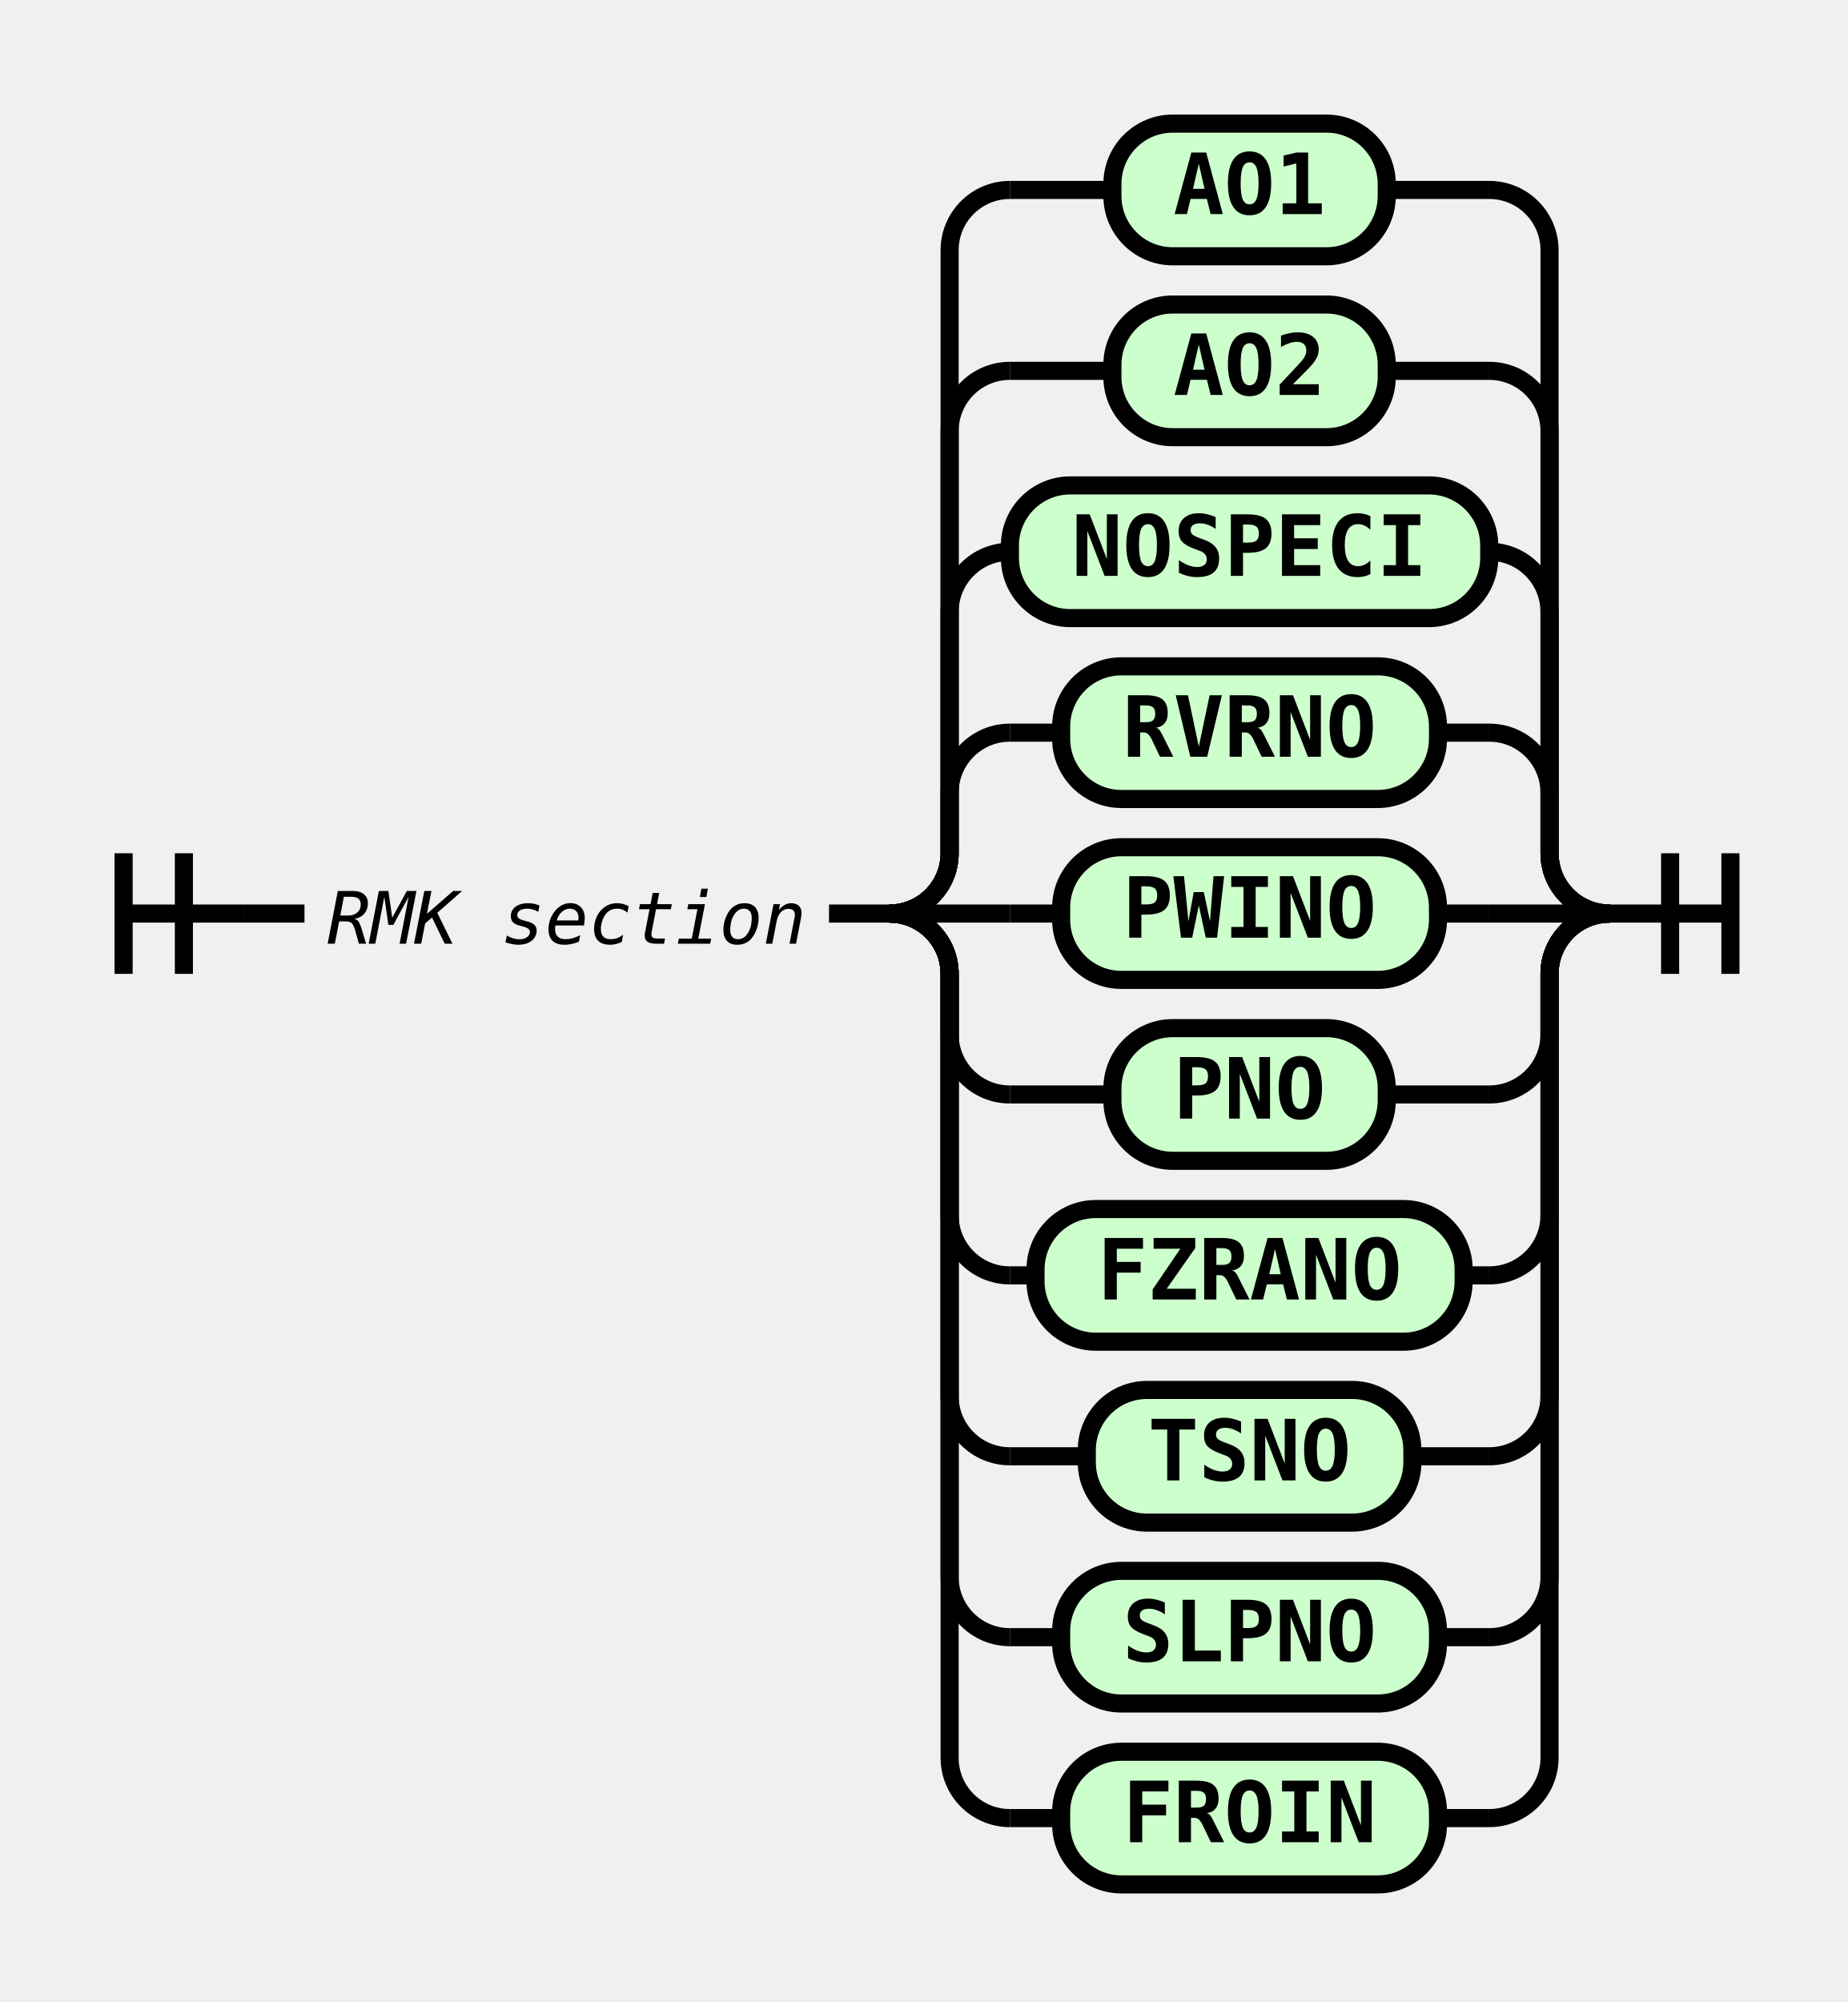
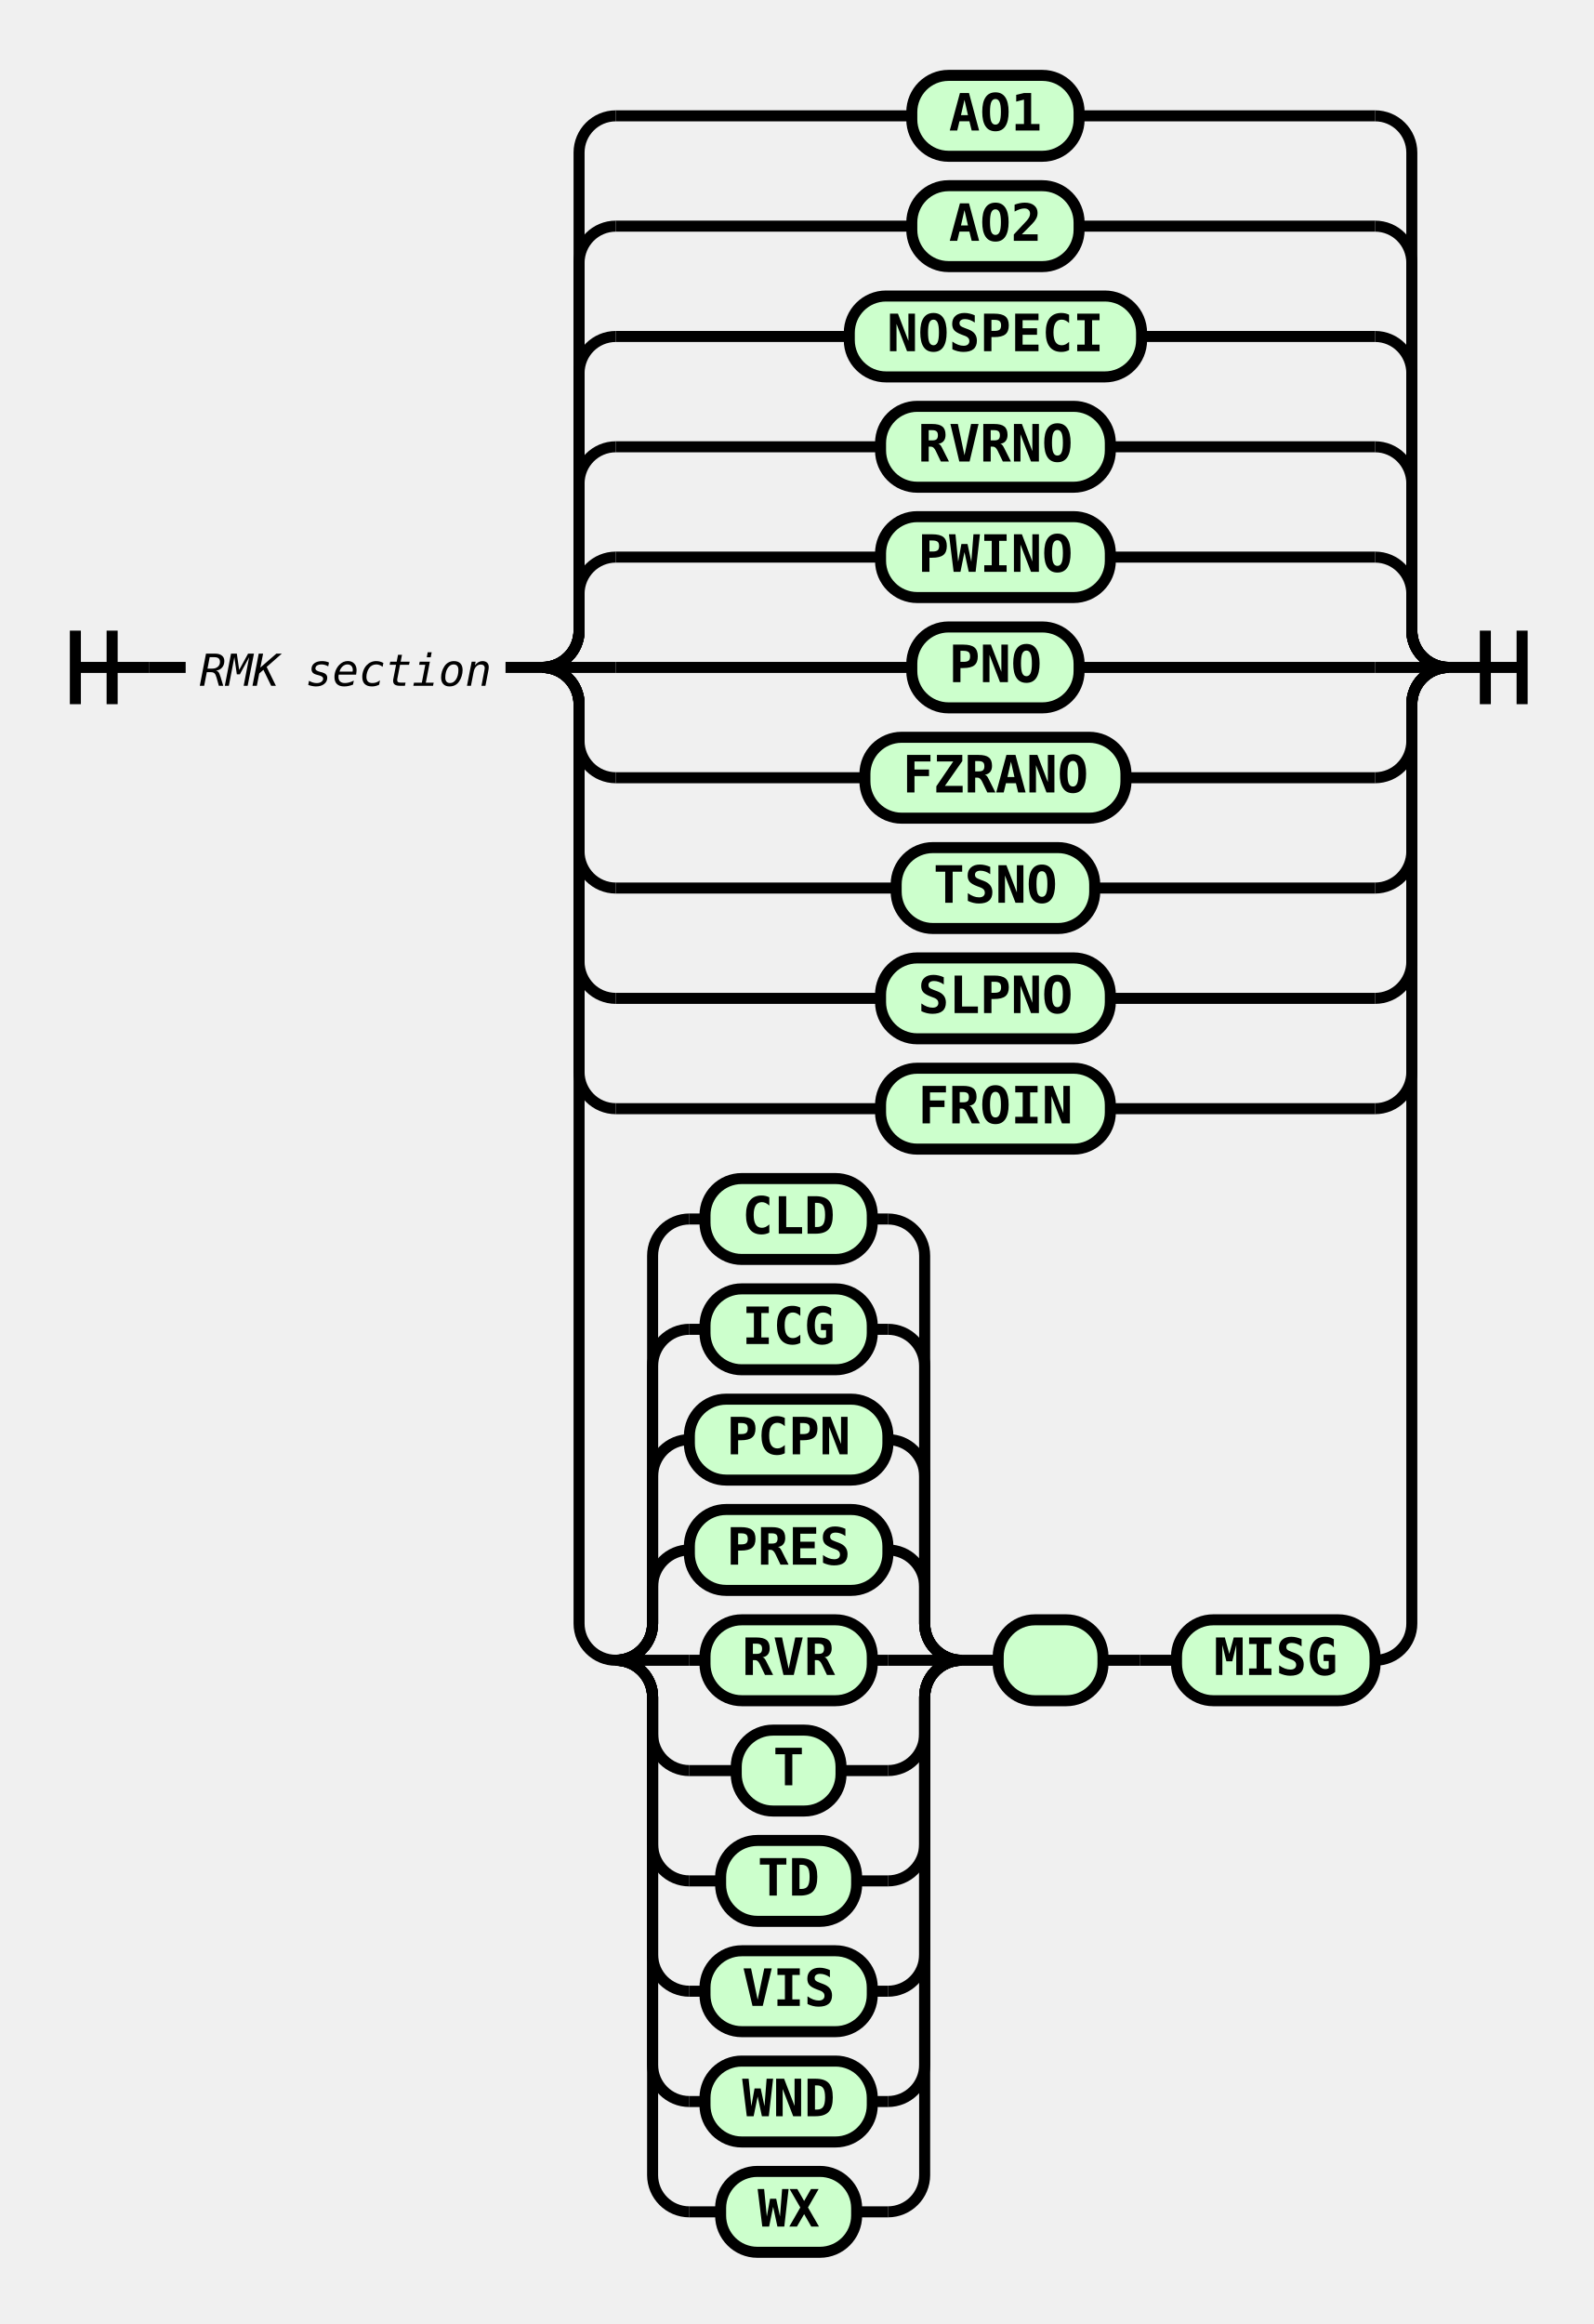
- <svg xmlns="http://www.w3.org/2000/svg" class="railroad-diagram" width="306.5" height="332" viewBox="0 0 306.5 332">
+ <svg xmlns="http://www.w3.org/2000/svg" class="railroad-diagram" width="433.5" height="632" viewBox="0 0 433.5 632">
  <style>
/*  */
svg.railroad-diagram {
    background-color: hsl(30,20%,95%);
}
svg.railroad-diagram path {
    stroke-width: 3;
    stroke: black;
    fill: rgba(0,0,0,0);
}
svg.railroad-diagram text {
    font: bold 14px monospace;
    text-anchor: middle;
}
svg.railroad-diagram text.diagram-text {
    font-size: 12px;
}
svg.railroad-diagram text.diagram-arrow {
    font-size: 16px;
}
svg.railroad-diagram text.label {
    text-anchor: start;
}
svg.railroad-diagram text.comment {
    font: italic 12px monospace;
}
svg.railroad-diagram g.non-terminal text {
    /*font-style: italic;*/
}
svg.railroad-diagram rect {
    stroke-width: 3;
    stroke: black;
    fill: hsl(120,100%,90%);
}
svg.railroad-diagram path.diagram-text {
    stroke-width: 3;
    stroke: black;
    fill: white;
    cursor: help;
}
svg.railroad-diagram g.diagram-text:hover path.diagram-text {
    fill: #eee;
}
/*  */
</style>
  <g transform="translate(.5 .5)">
    <g>
-       <path d="M20 141v20m10 -20v20m-10 -10h20" />
+       <path d="M20 171v20m10 -20v20m-10 -10h20" />
    </g>
-     <path d="M40 151h10" />
+     <path d="M40 181h10" />
    <g>
-       <path d="M50 151h0" />
-       <path d="M137 151h0" />
-       <text x="93.5" y="156" class="comment">RMK section</text>
+       <path d="M50 181h0" />
+       <path d="M137 181h0" />
+       <text x="93.5" y="186" class="comment">RMK section</text>
    </g>
-     <path d="M137 151h10" />
+     <path d="M137 181h10" />
    <g>
-       <path d="M147 151h0" />
-       <path d="M266.5 151h0" />
-       <path d="M147 151a10 10 0 0 0 10 -10v-10a10 10 0 0 1 10 -10" />
-       <g class="terminal">
-         <path d="M167 121h8.5" />
-         <path d="M238 121h8.5" />
-         <rect x="175.5" y="110" width="62.5" height="22" rx="10" ry="10" />
-         <text x="206.75" y="125">RVRNO</text>
-       </g>
-       <path d="M246.5 121a10 10 0 0 1 10 10v10a10 10 0 0 0 10 10" />
-       <path d="M147 151a10 10 0 0 0 10 -10v-40a10 10 0 0 1 10 -10" />
-       <g class="terminal">
-         <path d="M167 91h0" />
-         <path d="M246.5 91h0" />
-         <rect x="167" y="80" width="79.5" height="22" rx="10" ry="10" />
-         <text x="206.75" y="95">NOSPECI</text>
-       </g>
-       <path d="M246.5 91a10 10 0 0 1 10 10v40a10 10 0 0 0 10 10" />
-       <path d="M147 151a10 10 0 0 0 10 -10v-70a10 10 0 0 1 10 -10" />
-       <g class="terminal">
-         <path d="M167 61h17" />
-         <path d="M229.5 61h17" />
-         <rect x="184" y="50" width="45.5" height="22" rx="10" ry="10" />
-         <text x="206.75" y="65">AO2</text>
-       </g>
-       <path d="M246.5 61a10 10 0 0 1 10 10v70a10 10 0 0 0 10 10" />
-       <path d="M147 151a10 10 0 0 0 10 -10v-100a10 10 0 0 1 10 -10" />
-       <g class="terminal">
-         <path d="M167 31h17" />
-         <path d="M229.5 31h17" />
-         <rect x="184" y="20" width="45.5" height="22" rx="10" ry="10" />
-         <text x="206.75" y="35">AO1</text>
-       </g>
-       <path d="M246.5 31a10 10 0 0 1 10 10v100a10 10 0 0 0 10 10" />
-       <path d="M147 151h20" />
-       <g class="terminal">
-         <path d="M167 151h8.5" />
-         <path d="M238 151h8.5" />
-         <rect x="175.5" y="140" width="62.5" height="22" rx="10" ry="10" />
-         <text x="206.75" y="155">PWINO</text>
-       </g>
-       <path d="M246.5 151h20" />
-       <path d="M147 151a10 10 0 0 1 10 10v10a10 10 0 0 0 10 10" />
-       <g class="terminal">
-         <path d="M167 181h17" />
-         <path d="M229.5 181h17" />
-         <rect x="184" y="170" width="45.5" height="22" rx="10" ry="10" />
-         <text x="206.75" y="185">PNO</text>
-       </g>
-       <path d="M246.5 181a10 10 0 0 0 10 -10v-10a10 10 0 0 1 10 -10" />
-       <path d="M147 151a10 10 0 0 1 10 10v40a10 10 0 0 0 10 10" />
-       <g class="terminal">
-         <path d="M167 211h4.25" />
-         <path d="M242.25 211h4.25" />
-         <rect x="171.25" y="200" width="71" height="22" rx="10" ry="10" />
-         <text x="206.75" y="215">FZRANO</text>
-       </g>
-       <path d="M246.5 211a10 10 0 0 0 10 -10v-40a10 10 0 0 1 10 -10" />
-       <path d="M147 151a10 10 0 0 1 10 10v70a10 10 0 0 0 10 10" />
-       <g class="terminal">
-         <path d="M167 241h12.75" />
-         <path d="M233.75 241h12.75" />
-         <rect x="179.75" y="230" width="54" height="22" rx="10" ry="10" />
-         <text x="206.75" y="245">TSNO</text>
-       </g>
-       <path d="M246.5 241a10 10 0 0 0 10 -10v-70a10 10 0 0 1 10 -10" />
-       <path d="M147 151a10 10 0 0 1 10 10v100a10 10 0 0 0 10 10" />
-       <g class="terminal">
-         <path d="M167 271h8.5" />
-         <path d="M238 271h8.5" />
-         <rect x="175.5" y="260" width="62.5" height="22" rx="10" ry="10" />
-         <text x="206.75" y="275">SLPNO</text>
-       </g>
-       <path d="M246.5 271a10 10 0 0 0 10 -10v-100a10 10 0 0 1 10 -10" />
-       <path d="M147 151a10 10 0 0 1 10 10v130a10 10 0 0 0 10 10" />
-       <g class="terminal">
-         <path d="M167 301h8.5" />
-         <path d="M238 301h8.5" />
-         <rect x="175.5" y="290" width="62.5" height="22" rx="10" ry="10" />
-         <text x="206.75" y="305">FROIN</text>
-       </g>
-       <path d="M246.5 301a10 10 0 0 0 10 -10v-130a10 10 0 0 1 10 -10" />
+       <path d="M147 181h0" />
+       <path d="M393.5 181h0" />
+       <path d="M147 181a10 10 0 0 0 10 -10v-10a10 10 0 0 1 10 -10" />
+       <g class="terminal">
+         <path d="M167 151h72" />
+         <path d="M301.5 151h72" />
+         <rect x="239" y="140" width="62.5" height="22" rx="10" ry="10" />
+         <text x="270.25" y="155">PWINO</text>
+       </g>
+       <path d="M373.5 151a10 10 0 0 1 10 10v10a10 10 0 0 0 10 10" />
+       <path d="M147 181a10 10 0 0 0 10 -10v-40a10 10 0 0 1 10 -10" />
+       <g class="terminal">
+         <path d="M167 121h72" />
+         <path d="M301.5 121h72" />
+         <rect x="239" y="110" width="62.5" height="22" rx="10" ry="10" />
+         <text x="270.25" y="125">RVRNO</text>
+       </g>
+       <path d="M373.5 121a10 10 0 0 1 10 10v40a10 10 0 0 0 10 10" />
+       <path d="M147 181a10 10 0 0 0 10 -10v-70a10 10 0 0 1 10 -10" />
+       <g class="terminal">
+         <path d="M167 91h63.5" />
+         <path d="M310 91h63.5" />
+         <rect x="230.5" y="80" width="79.5" height="22" rx="10" ry="10" />
+         <text x="270.25" y="95">NOSPECI</text>
+       </g>
+       <path d="M373.5 91a10 10 0 0 1 10 10v70a10 10 0 0 0 10 10" />
+       <path d="M147 181a10 10 0 0 0 10 -10v-100a10 10 0 0 1 10 -10" />
+       <g class="terminal">
+         <path d="M167 61h80.5" />
+         <path d="M293 61h80.5" />
+         <rect x="247.5" y="50" width="45.5" height="22" rx="10" ry="10" />
+         <text x="270.25" y="65">AO2</text>
+       </g>
+       <path d="M373.5 61a10 10 0 0 1 10 10v100a10 10 0 0 0 10 10" />
+       <path d="M147 181a10 10 0 0 0 10 -10v-130a10 10 0 0 1 10 -10" />
+       <g class="terminal">
+         <path d="M167 31h80.5" />
+         <path d="M293 31h80.5" />
+         <rect x="247.5" y="20" width="45.5" height="22" rx="10" ry="10" />
+         <text x="270.25" y="35">AO1</text>
+       </g>
+       <path d="M373.5 31a10 10 0 0 1 10 10v130a10 10 0 0 0 10 10" />
+       <path d="M147 181h20" />
+       <g class="terminal">
+         <path d="M167 181h80.5" />
+         <path d="M293 181h80.5" />
+         <rect x="247.5" y="170" width="45.5" height="22" rx="10" ry="10" />
+         <text x="270.25" y="185">PNO</text>
+       </g>
+       <path d="M373.5 181h20" />
+       <path d="M147 181a10 10 0 0 1 10 10v10a10 10 0 0 0 10 10" />
+       <g class="terminal">
+         <path d="M167 211h67.75" />
+         <path d="M305.75 211h67.75" />
+         <rect x="234.75" y="200" width="71" height="22" rx="10" ry="10" />
+         <text x="270.25" y="215">FZRANO</text>
+       </g>
+       <path d="M373.5 211a10 10 0 0 0 10 -10v-10a10 10 0 0 1 10 -10" />
+       <path d="M147 181a10 10 0 0 1 10 10v40a10 10 0 0 0 10 10" />
+       <g class="terminal">
+         <path d="M167 241h76.25" />
+         <path d="M297.25 241h76.25" />
+         <rect x="243.25" y="230" width="54" height="22" rx="10" ry="10" />
+         <text x="270.25" y="245">TSNO</text>
+       </g>
+       <path d="M373.5 241a10 10 0 0 0 10 -10v-40a10 10 0 0 1 10 -10" />
+       <path d="M147 181a10 10 0 0 1 10 10v70a10 10 0 0 0 10 10" />
+       <g class="terminal">
+         <path d="M167 271h72" />
+         <path d="M301.5 271h72" />
+         <rect x="239" y="260" width="62.5" height="22" rx="10" ry="10" />
+         <text x="270.25" y="275">SLPNO</text>
+       </g>
+       <path d="M373.5 271a10 10 0 0 0 10 -10v-70a10 10 0 0 1 10 -10" />
+       <path d="M147 181a10 10 0 0 1 10 10v100a10 10 0 0 0 10 10" />
+       <g class="terminal">
+         <path d="M167 301h72" />
+         <path d="M301.5 301h72" />
+         <rect x="239" y="290" width="62.5" height="22" rx="10" ry="10" />
+         <text x="270.25" y="305">FROIN</text>
+       </g>
+       <path d="M373.5 301a10 10 0 0 0 10 -10v-100a10 10 0 0 1 10 -10" />
+       <path d="M147 181a10 10 0 0 1 10 10v250a10 10 0 0 0 10 10" />
+       <g>
+         <path d="M167 451h0" />
+         <path d="M373.5 451h0" />
+         <g>
+           <path d="M167 451h0" />
+           <path d="M261 451h0" />
+           <path d="M167 451a10 10 0 0 0 10 -10v-10a10 10 0 0 1 10 -10" />
+           <g class="terminal">
+             <path d="M187 421h0" />
+             <path d="M241 421h0" />
+             <rect x="187" y="410" width="54" height="22" rx="10" ry="10" />
+             <text x="214" y="425">PRES</text>
+           </g>
+           <path d="M241 421a10 10 0 0 1 10 10v10a10 10 0 0 0 10 10" />
+           <path d="M167 451a10 10 0 0 0 10 -10v-40a10 10 0 0 1 10 -10" />
+           <g class="terminal">
+             <path d="M187 391h0" />
+             <path d="M241 391h0" />
+             <rect x="187" y="380" width="54" height="22" rx="10" ry="10" />
+             <text x="214" y="395">PCPN</text>
+           </g>
+           <path d="M241 391a10 10 0 0 1 10 10v40a10 10 0 0 0 10 10" />
+           <path d="M167 451a10 10 0 0 0 10 -10v-70a10 10 0 0 1 10 -10" />
+           <g class="terminal">
+             <path d="M187 361h4.25" />
+             <path d="M236.75 361h4.25" />
+             <rect x="191.25" y="350" width="45.5" height="22" rx="10" ry="10" />
+             <text x="214" y="365">ICG</text>
+           </g>
+           <path d="M241 361a10 10 0 0 1 10 10v70a10 10 0 0 0 10 10" />
+           <path d="M167 451a10 10 0 0 0 10 -10v-100a10 10 0 0 1 10 -10" />
+           <g class="terminal">
+             <path d="M187 331h4.25" />
+             <path d="M236.75 331h4.25" />
+             <rect x="191.25" y="320" width="45.5" height="22" rx="10" ry="10" />
+             <text x="214" y="335">CLD</text>
+           </g>
+           <path d="M241 331a10 10 0 0 1 10 10v100a10 10 0 0 0 10 10" />
+           <path d="M167 451h20" />
+           <g class="terminal">
+             <path d="M187 451h4.25" />
+             <path d="M236.75 451h4.25" />
+             <rect x="191.25" y="440" width="45.5" height="22" rx="10" ry="10" />
+             <text x="214" y="455">RVR</text>
+           </g>
+           <path d="M241 451h20" />
+           <path d="M167 451a10 10 0 0 1 10 10v10a10 10 0 0 0 10 10" />
+           <g class="terminal">
+             <path d="M187 481h12.75" />
+             <path d="M228.25 481h12.75" />
+             <rect x="199.75" y="470" width="28.5" height="22" rx="10" ry="10" />
+             <text x="214" y="485">T</text>
+           </g>
+           <path d="M241 481a10 10 0 0 0 10 -10v-10a10 10 0 0 1 10 -10" />
+           <path d="M167 451a10 10 0 0 1 10 10v40a10 10 0 0 0 10 10" />
+           <g class="terminal">
+             <path d="M187 511h8.5" />
+             <path d="M232.5 511h8.5" />
+             <rect x="195.5" y="500" width="37" height="22" rx="10" ry="10" />
+             <text x="214" y="515">TD</text>
+           </g>
+           <path d="M241 511a10 10 0 0 0 10 -10v-40a10 10 0 0 1 10 -10" />
+           <path d="M167 451a10 10 0 0 1 10 10v70a10 10 0 0 0 10 10" />
+           <g class="terminal">
+             <path d="M187 541h4.25" />
+             <path d="M236.75 541h4.25" />
+             <rect x="191.25" y="530" width="45.5" height="22" rx="10" ry="10" />
+             <text x="214" y="545">VIS</text>
+           </g>
+           <path d="M241 541a10 10 0 0 0 10 -10v-70a10 10 0 0 1 10 -10" />
+           <path d="M167 451a10 10 0 0 1 10 10v100a10 10 0 0 0 10 10" />
+           <g class="terminal">
+             <path d="M187 571h4.25" />
+             <path d="M236.75 571h4.25" />
+             <rect x="191.25" y="560" width="45.5" height="22" rx="10" ry="10" />
+             <text x="214" y="575">WND</text>
+           </g>
+           <path d="M241 571a10 10 0 0 0 10 -10v-100a10 10 0 0 1 10 -10" />
+           <path d="M167 451a10 10 0 0 1 10 10v130a10 10 0 0 0 10 10" />
+           <g class="terminal">
+             <path d="M187 601h8.5" />
+             <path d="M232.5 601h8.5" />
+             <rect x="195.5" y="590" width="37" height="22" rx="10" ry="10" />
+             <text x="214" y="605">WX</text>
+           </g>
+           <path d="M241 601a10 10 0 0 0 10 -10v-130a10 10 0 0 1 10 -10" />
+         </g>
+         <path d="M261 451h10" />
+         <g class="terminal">
+           <path d="M271 451h0" />
+           <path d="M299.5 451h0" />
+           <rect x="271" y="440" width="28.5" height="22" rx="10" ry="10" />
+           <text x="285.25" y="455"> </text>
+         </g>
+         <path d="M299.5 451h10" />
+         <path d="M309.5 451h10" />
+         <g class="terminal">
+           <path d="M319.5 451h0" />
+           <path d="M373.5 451h0" />
+           <rect x="319.5" y="440" width="54" height="22" rx="10" ry="10" />
+           <text x="346.5" y="455">MISG</text>
+         </g>
+       </g>
+       <path d="M373.5 451a10 10 0 0 0 10 -10v-250a10 10 0 0 1 10 -10" />
    </g>
-     <path d="M 266.5 151 h 20 m -10 -10 v 20 m 10 -20 v 20" />
+     <path d="M 393.5 181 h 20 m -10 -10 v 20 m 10 -20 v 20" />
  </g>
</svg>
